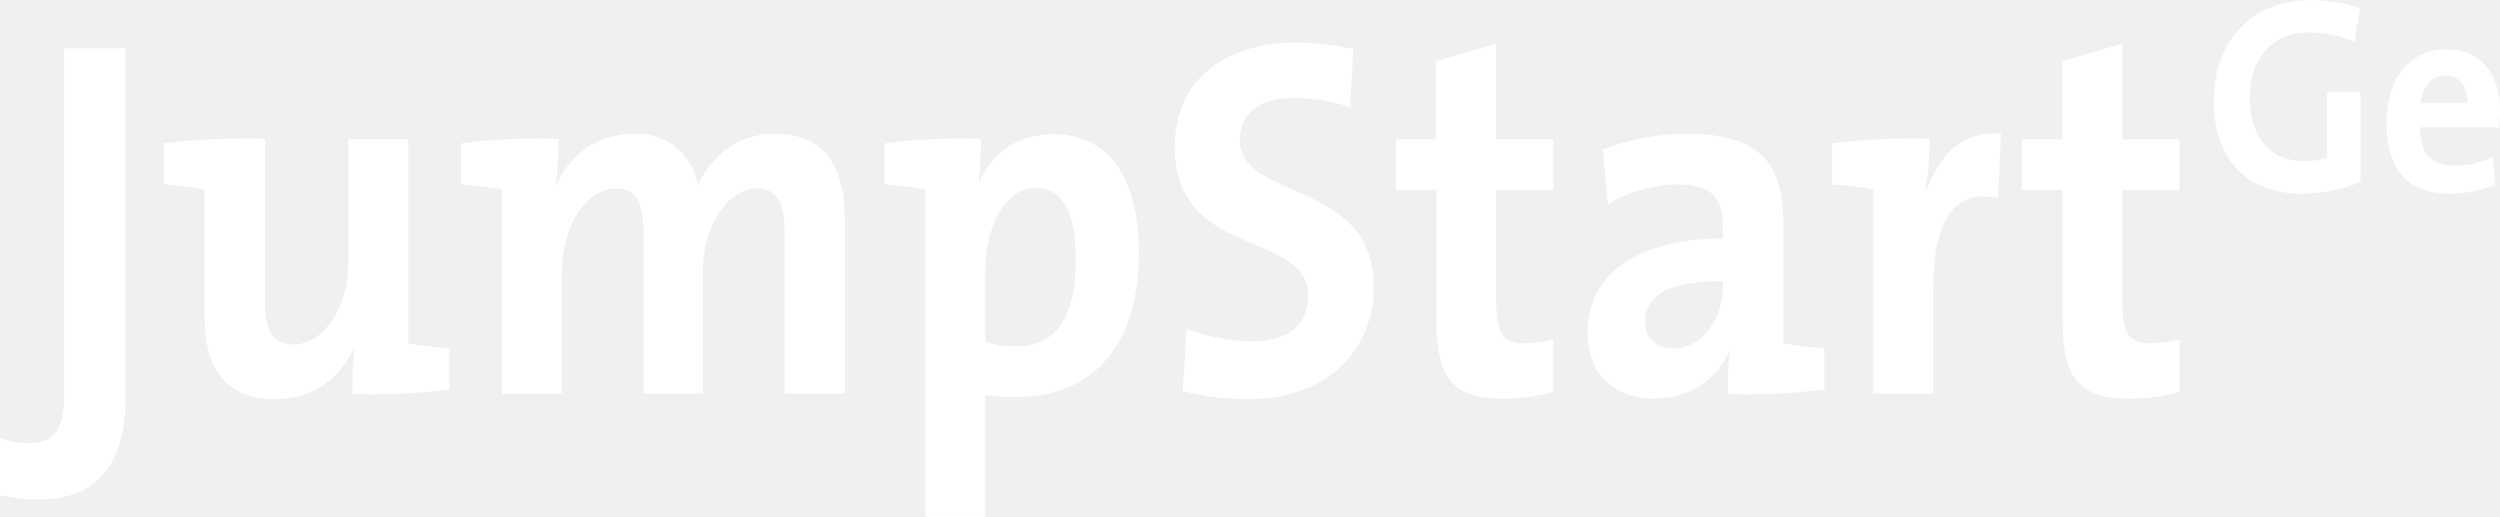
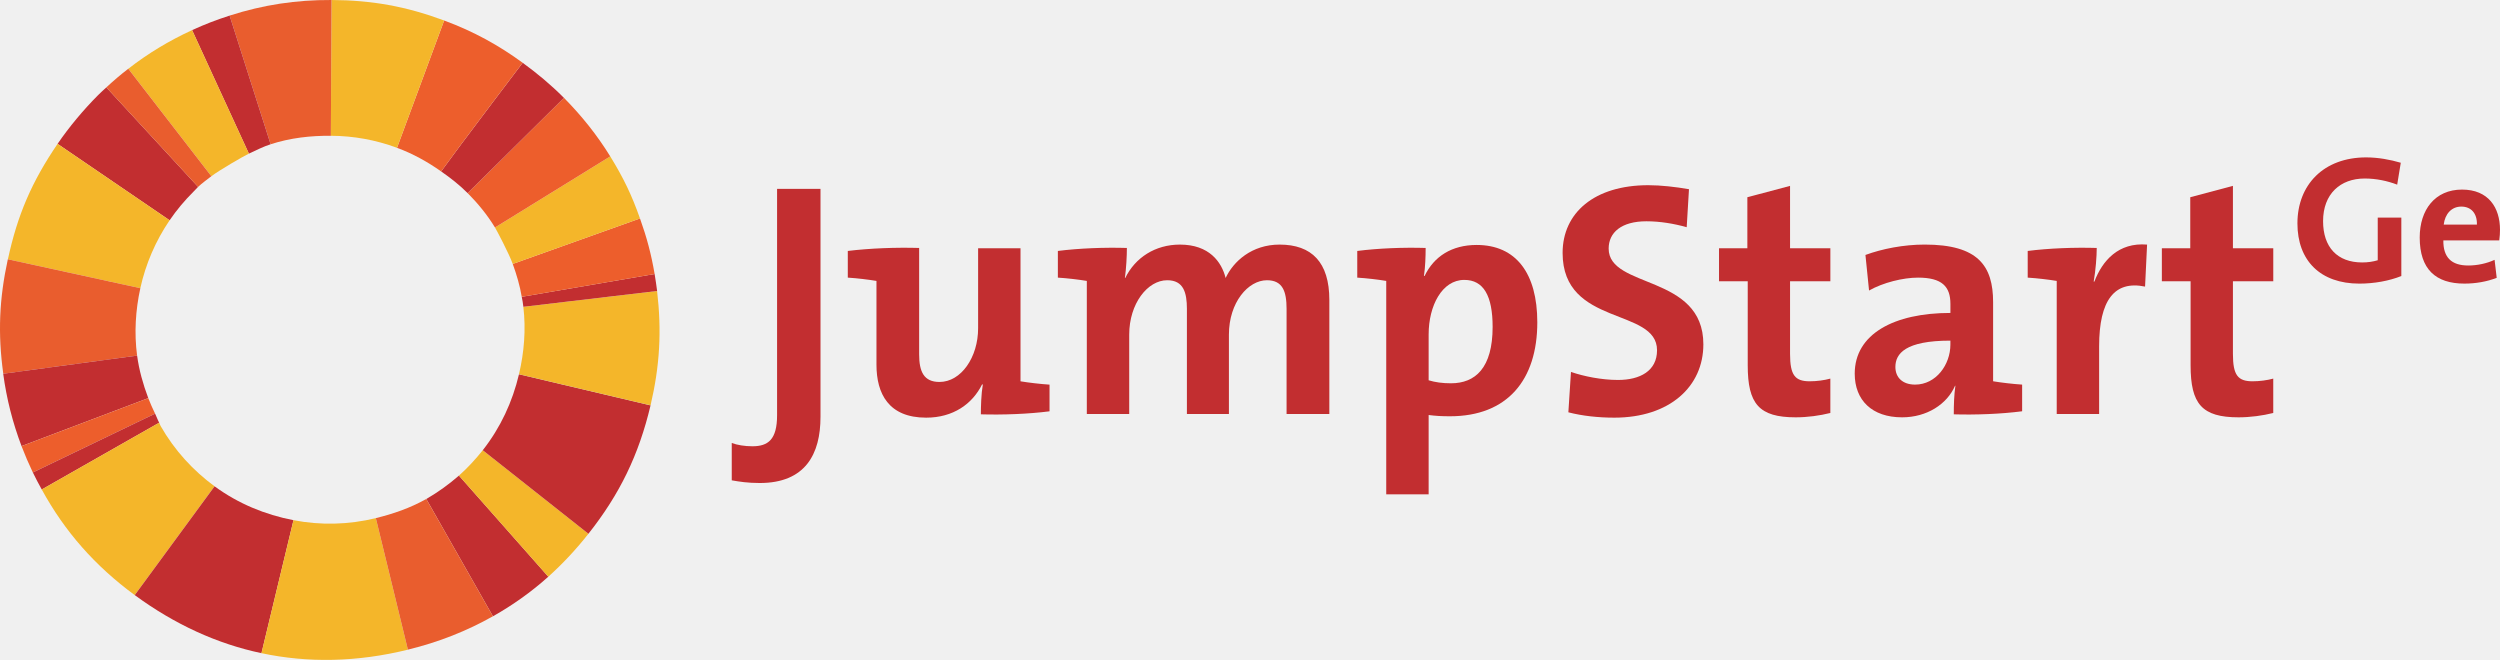
- <svg xmlns="http://www.w3.org/2000/svg" version="1.1" id="Layer_1" x="0px" y="0px" width="72.153px" height="14.915px" viewBox="0 0 72.153 14.915" enable-background="new 0 0 72.153 14.915" xml:space="preserve">
+ <svg xmlns="http://www.w3.org/2000/svg" version="1.1" id="Layer_1" x="0px" y="0px" width="135.074px" height="35.655px" viewBox="0 0 135.074 35.655" enable-background="new 0 0 135.074 35.655" xml:space="preserve">
  <g>
+     <g>
+       <path fill="none" d="M28.24,3.391c-1.109,1.471-2.229,2.934-3.32,4.4C26.011,6.324,27.13,4.861,28.24,3.391z" />
+       <path fill="none" d="M27.703,14.26c-0.199-0.557-0.887-1.857-0.959-1.969c-0.426-0.695-0.924-1.301-1.479-1.857    c-0.439-0.445-0.928-0.822-1.43-1.172c-0.744-0.523-1.539-0.965-2.385-1.275c-1.145-0.426-2.35-0.646-3.574-0.65l0.018-3.668    l-0.018,3.668c-1.092-0.008-2.186,0.111-3.256,0.459c-0.4,0.127-0.785,0.328-1.174,0.506c-0.271,0.123-1.641,0.922-2.027,1.221    c-0.242,0.189-0.492,0.365-0.717,0.576c-0.086,0.082-0.164,0.176-0.252,0.262c-0.48,0.479-0.91,0.99-1.287,1.543    c-0.762,1.121-1.293,2.361-1.582,3.67c-0.26,1.188-0.336,2.416-0.174,3.64c0.105,0.777,0.318,1.543,0.604,2.299    c0.109,0.285,0.236,0.564,0.369,0.838c0.08,0.162,0.133,0.33,0.221,0.488c0.033,0.059,0.043,0.123,0.076,0.178    c0.756,1.326,1.766,2.414,2.916,3.26c1.275,0.936,2.73,1.535,4.264,1.83c1.459,0.283,2.967,0.25,4.449-0.111    c0.928-0.227,1.846-0.539,2.723-1.033h0.004c0.639-0.369,1.225-0.795,1.764-1.264c0.473-0.42,0.9-0.887,1.287-1.371    c0.957-1.217,1.607-2.619,1.957-4.104v-0.004c0.279-1.186,0.383-2.414,0.236-3.642c-0.018-0.182-0.051-0.355-0.088-0.539    C28.091,15.441,27.916,14.846,27.703,14.26z" />
+       <path fill="#C22E30" d="M10.451,10.359c0.088-0.086,0.166-0.18,0.252-0.262L5.746,4.721C5.55,4.9,5.482,4.961,5.294,5.146    C4.521,5.92,3.726,6.869,3.111,7.773l6.053,4.129C9.541,11.35,9.97,10.838,10.451,10.359z" />
+       <path fill="#F4B62A" d="M9.164,11.902L3.111,7.773C1.72,9.814,0.947,11.6,0.427,14.01l0,0l7.154,1.562    C7.871,14.264,8.402,13.023,9.164,11.902z" />
+       <path fill="#E95D2E" d="M7.582,15.572L0.427,14.01H0.423c-0.467,2.146-0.545,4.012-0.246,6.183l7.23-0.98    C7.246,17.988,7.322,16.76,7.582,15.572z" />
+       <path fill="#C22E30" d="M7.408,19.212l-7.23,0.98H0.173c0.182,1.35,0.506,2.627,0.99,3.91l6.848-2.592    C7.726,20.755,7.513,19.99,7.408,19.212z" />
+       <path fill="#ED5E2C" d="M8.011,21.511l-6.848,2.592c0.191,0.498,0.381,0.936,0.611,1.424l6.605-3.178    C8.248,22.076,8.121,21.796,8.011,21.511z" />
+       <path fill="#C22E30" d="M8.38,22.349l-6.605,3.178c0.156,0.312,0.311,0.623,0.48,0.92c2.092-1.188,4.115-2.34,6.346-3.609    C8.513,22.679,8.46,22.511,8.38,22.349z" />
+       <path fill="#F4B62A" d="M8.677,23.015c-0.033-0.055-0.043-0.119-0.076-0.178c-2.23,1.27-4.254,2.422-6.346,3.609    c1.25,2.283,2.877,4.127,5.023,5.707l4.314-5.879C10.443,25.429,9.433,24.341,8.677,23.015z" />
+       <path fill="#C22E30" d="M11.593,26.275l-4.314,5.879h0.002c2.158,1.582,4.449,2.631,6.846,3.137    c0.574-2.396,1.152-4.789,1.73-7.186C14.324,27.81,12.869,27.21,11.593,26.275z" />
+       <path fill="#F4B62A" d="M15.857,28.105c-0.578,2.396-1.156,4.789-1.73,7.186c2.525,0.537,5.174,0.484,7.912-0.189l-1.732-7.107    C18.824,28.355,17.316,28.388,15.857,28.105z" />
+       <path fill="#C22E30" d="M23.033,26.96c1.193,2.1,2.385,4.199,3.6,6.338c1.066-0.6,2.066-1.309,2.992-2.139    c-1.611-1.824-3.217-3.643-4.828-5.463C24.257,26.166,23.671,26.591,23.033,26.96z" />
+       <path fill="#E95D2E" d="M23.029,26.96c-0.877,0.494-1.795,0.807-2.723,1.033l1.732,7.107c1.666-0.404,3.191-1.012,4.594-1.803    c-1.215-2.139-2.406-4.238-3.6-6.338H23.029z" />
+       <path fill="#F4B62A" d="M24.796,25.697c1.611,1.82,3.217,3.639,4.828,5.463c0.77-0.693,1.492-1.461,2.168-2.32l-5.709-4.514    C25.697,24.81,25.269,25.277,24.796,25.697z" />
+       <path fill="#C22E30" d="M26.083,24.326l5.709,4.514c1.701-2.152,2.725-4.271,3.357-6.938l-7.109-1.68    C27.691,21.707,27.041,23.109,26.083,24.326z" />
+       <path fill="#F4B62A" d="M35.503,15.723l-7.227,0.854c0.146,1.229,0.043,2.457-0.236,3.642l7.105,1.68l0.004,0.004    C35.648,19.763,35.757,17.91,35.503,15.723z" />
+       <polygon fill="#8F9292" points="28.041,20.218 28.041,20.222 35.15,21.902 35.146,21.898   " />
+       <path fill="#C22E30" d="M28.277,16.576l7.227-0.854c-0.033-0.256-0.09-0.656-0.135-0.918l-7.18,1.232    C28.226,16.221,28.259,16.395,28.277,16.576z" />
+       <path fill="#ED5E2C" d="M28.189,16.037l7.18-1.232c-0.184-1.076-0.422-1.973-0.791-3.002l-6.875,2.457    C27.916,14.846,28.091,15.441,28.189,16.037z" />
+       <path fill="#F4B62A" d="M27.703,14.26l6.875-2.457c-0.455-1.287-0.893-2.191-1.607-3.354l-6.227,3.842    C26.816,12.402,27.503,13.703,27.703,14.26z" />
+       <path fill="#ED5E2C" d="M26.744,12.291l6.227-3.842c-0.719-1.164-1.539-2.186-2.5-3.162l-5.205,5.146    C25.82,10.99,26.318,11.596,26.744,12.291z" />
+       <path fill="#C22E30" d="M23.835,9.262c0.502,0.35,0.99,0.727,1.43,1.172l5.205-5.146c-0.727-0.73-1.463-1.336-2.23-1.896    c-1.109,1.471-2.229,2.934-3.32,4.4C24.554,8.283,24.193,8.77,23.835,9.262z" />
+       <path fill="#ED5E2C" d="M23.835,9.262c0.357-0.492,0.719-0.979,1.084-1.471c1.092-1.467,2.211-2.93,3.32-4.4    c-1.279-0.934-2.631-1.688-4.242-2.283l-2.547,6.879C22.296,8.297,23.091,8.738,23.835,9.262z" />
+       <path fill="#F4B62A" d="M17.894,3.668l-0.018,3.668c1.225,0.004,2.43,0.225,3.574,0.65l2.547-6.879    C21.939,0.344,20.103,0.012,17.912,0l0,0l0,0L17.894,3.668z" />
+       <path fill="#E95D2E" d="M17.876,7.336l0.018-3.668L17.912,0l0,0c-1.918-0.008-3.682,0.258-5.506,0.842l2.215,6.953    C15.691,7.447,16.785,7.328,17.876,7.336z" />
+       <path fill="#C22E30" d="M14.621,7.795l-2.215-6.953c-0.777,0.254-1.283,0.449-2.027,0.785l3.068,6.674    C13.835,8.123,14.22,7.922,14.621,7.795z" />
+       <path fill="#F4B62A" d="M13.447,8.301l-3.068-6.674c-1.242,0.574-2.371,1.25-3.447,2.088l4.488,5.807    C11.806,9.223,13.175,8.424,13.447,8.301z" />
+       <path fill="#E95D2E" d="M11.419,9.521L6.931,3.715c-0.43,0.33-0.791,0.641-1.186,1.006l4.957,5.377    C10.927,9.887,11.177,9.711,11.419,9.521z" />
+     </g>
    <g>
      <g>
        <g>
-           <path fill="#FFFFFF" d="M1.144,14.413c-0.491,0-0.83-0.06-1.144-0.118v-1.652c0.219,0.089,0.519,0.146,0.843,0.146      c0.643,0,1.008-0.297,1.008-1.373V1.394h1.771v10.096C3.621,13.129,3.008,14.413,1.144,14.413z" />
-           <path fill="#FFFFFF" d="M10.165,11.373c0-0.342,0.014-0.902,0.08-1.315l-0.028-0.015c-0.396,0.87-1.181,1.479-2.284,1.479      c-1.535,0-2.027-1.066-2.027-2.347V5.467C5.578,5.408,5.127,5.348,4.734,5.321V4.141c0.898-0.119,1.973-0.164,2.912-0.134v4.709      c0,0.767,0.191,1.224,0.829,1.224c0.885,0,1.578-1.091,1.578-2.376V4.021h1.73V9.91c0.327,0.06,0.788,0.119,1.184,0.147v1.182      C12.111,11.357,11.063,11.402,10.165,11.373z" />
-           <path fill="#FFFFFF" d="M22.64,11.357V6.709c0-0.784-0.161-1.271-0.803-1.271c-0.761,0-1.549,0.976-1.549,2.408v3.512h-1.715      V6.709c0-0.725-0.136-1.271-0.805-1.271c-0.803,0-1.551,1.034-1.551,2.408v3.512h-1.729V5.467      c-0.325-0.059-0.786-0.119-1.182-0.146V4.141c0.856-0.119,1.919-0.164,2.816-0.134c0,0.354-0.027,0.899-0.082,1.329h0.014      c0.409-0.901,1.226-1.478,2.232-1.478c1.194,0,1.7,0.767,1.864,1.478c0.313-0.726,1.061-1.478,2.202-1.478      c1.31,0,2.03,0.782,2.03,2.451v5.048H22.64z" />
-           <path fill="#FFFFFF" d="M25.524,5.321V4.141c0.857-0.119,1.892-0.164,2.789-0.134c0,0.367-0.014,0.854-0.068,1.237h0.027      c0.379-0.854,1.103-1.37,2.124-1.37c1.604,0,2.474,1.253,2.474,3.425c0,2.554-1.222,4.161-3.562,4.161      c-0.328,0-0.588-0.016-0.871-0.058v3.513h-1.73V5.467C26.382,5.408,25.918,5.348,25.524,5.321z M29.892,5.424      c-0.912,0-1.455,1.149-1.455,2.406v2.037c0.271,0.088,0.557,0.131,0.912,0.131c0.992,0,1.699-0.677,1.699-2.493      C31.048,6.131,30.68,5.424,29.892,5.424z" />
-           <path fill="#FFFFFF" d="M36.013,11.521c-0.652,0-1.305-0.077-1.876-0.237l0.107-1.787c0.519,0.193,1.252,0.355,1.921,0.355      c0.896,0,1.591-0.399,1.591-1.315c0-1.904-3.854-1.032-3.854-4.309c0-1.771,1.294-2.999,3.499-2.999      c0.519,0,1.115,0.075,1.658,0.18L38.968,3.09c-0.519-0.16-1.089-0.265-1.646-0.265c-1.023,0-1.539,0.502-1.539,1.21      c0,1.787,3.864,1.122,3.864,4.238C39.647,10.146,38.271,11.521,36.013,11.521z" />
-           <path fill="#FFFFFF" d="M43.416,11.507c-1.499,0-1.96-0.594-1.96-2.304V5.482h-1.17V4.021h1.156V1.765l1.741-0.505v2.762h1.646      v1.461h-1.646V8.7c0,0.946,0.206,1.21,0.803,1.21c0.286,0,0.598-0.043,0.844-0.117v1.521      C44.396,11.432,43.891,11.507,43.416,11.507z" />
-           <path fill="#FFFFFF" d="M49.865,11.373c0-0.427,0.013-0.873,0.064-1.256l-0.011-0.015c-0.327,0.826-1.157,1.404-2.164,1.404      c-1.225,0-1.932-0.755-1.932-1.935c0-1.756,1.607-2.688,3.904-2.688V6.485c0-0.767-0.341-1.164-1.32-1.164      c-0.611,0-1.428,0.219-2,0.573L46.26,4.317c0.68-0.268,1.55-0.459,2.421-0.459c2.178,0,2.788,0.943,2.788,2.555V9.91      c0.328,0.06,0.792,0.119,1.186,0.147v1.182C51.797,11.357,50.749,11.402,49.865,11.373z M49.728,8.111      c-1.836,0-2.245,0.572-2.245,1.165c0,0.473,0.3,0.781,0.805,0.781c0.856,0,1.44-0.883,1.44-1.772V8.111z" />
-           <path fill="#FFFFFF" d="M55.574,5.498h0.027c0.327-0.932,0.981-1.741,2.149-1.64l-0.081,1.86      c-1.253-0.281-1.875,0.605-1.875,2.643v2.996h-1.73V5.467c-0.327-0.059-0.788-0.119-1.185-0.146V4.141      c0.857-0.119,1.908-0.164,2.816-0.134C55.696,4.391,55.655,4.981,55.574,5.498z" />
-           <path fill="#FFFFFF" d="M61.484,11.507c-1.495,0-1.956-0.594-1.956-2.304V5.482h-1.174V4.021h1.16V1.765l1.74-0.505v2.762h1.646      v1.461h-1.646V8.7c0,0.946,0.206,1.21,0.803,1.21c0.287,0,0.598-0.043,0.844-0.117v1.521      C62.468,11.432,61.963,11.507,61.484,11.507z" />
+           <path fill="#C22E30" d="M41.05,26.097c-0.65,0-1.1-0.072-1.514-0.145v-2.018c0.289,0.109,0.686,0.178,1.115,0.178      c0.85,0,1.334-0.361,1.334-1.674V10.205h2.346v12.322C44.332,24.529,43.517,26.097,41.05,26.097z" />
+           <path fill="#C22E30" d="M52.996,22.386c0-0.416,0.018-1.102,0.105-1.605l-0.037-0.018c-0.523,1.062-1.564,1.803-3.023,1.803      c-2.035,0-2.686-1.301-2.686-2.865v-4.523c-0.434-0.072-1.029-0.145-1.549-0.178v-1.441c1.188-0.145,2.611-0.199,3.855-0.162      v5.746c0,0.936,0.252,1.494,1.098,1.494c1.17,0,2.088-1.332,2.088-2.9v-4.322h2.291v7.187c0.436,0.072,1.045,0.145,1.568,0.18      v1.441C55.574,22.369,54.185,22.421,52.996,22.386z" />
+           <path fill="#C22E30" d="M69.513,22.369v-5.677c0-0.955-0.213-1.551-1.062-1.551c-1.008,0-2.053,1.189-2.053,2.939v4.289h-2.27      v-5.677c0-0.881-0.18-1.551-1.064-1.551c-1.062,0-2.053,1.262-2.053,2.939v4.289H58.72v-7.191      c-0.43-0.072-1.041-0.145-1.564-0.178v-1.441c1.135-0.145,2.539-0.199,3.729-0.162c0,0.43-0.035,1.098-0.107,1.623h0.018      c0.541-1.104,1.623-1.805,2.955-1.805c1.582,0,2.252,0.936,2.469,1.805c0.414-0.887,1.404-1.805,2.916-1.805      c1.734,0,2.688,0.955,2.688,2.992v6.162H69.513z" />
+           <path fill="#C22E30" d="M73.332,15v-1.441c1.135-0.145,2.506-0.199,3.695-0.162c0,0.447-0.02,1.043-0.092,1.51h0.037      c0.502-1.045,1.459-1.672,2.811-1.672c2.125,0,3.277,1.527,3.277,4.18c0,3.115-1.619,5.076-4.719,5.076      c-0.434,0-0.777-0.018-1.152-0.068v4.285h-2.291V15.178C74.466,15.105,73.853,15.033,73.332,15z M79.115,15.123      c-1.207,0-1.926,1.406-1.926,2.938v2.486c0.357,0.107,0.736,0.162,1.207,0.162c1.314,0,2.25-0.826,2.25-3.046      C80.646,15.986,80.16,15.123,79.115,15.123z" />
+           <path fill="#C22E30" d="M87.22,22.566c-0.863,0-1.729-0.094-2.482-0.289l0.141-2.182c0.686,0.238,1.658,0.434,2.543,0.434      c1.186,0,2.107-0.488,2.107-1.604c0-2.324-5.102-1.263-5.102-5.259c0-2.164,1.711-3.66,4.631-3.66      c0.688,0,1.479,0.092,2.197,0.217l-0.123,2.053c-0.686-0.193-1.441-0.32-2.178-0.32c-1.355,0-2.039,0.609-2.039,1.475      c0,2.182,5.117,1.369,5.117,5.173C92.033,20.886,90.21,22.566,87.22,22.566z" />
+           <path fill="#C22E30" d="M97.023,22.548c-1.984,0-2.594-0.723-2.594-2.811v-4.542h-1.551v-1.781h1.531v-2.758l2.307-0.613v3.371      h2.178v1.781h-2.178v3.927c0,1.156,0.271,1.479,1.062,1.479c0.379,0,0.791-0.055,1.115-0.145v1.857      C98.32,22.458,97.652,22.548,97.023,22.548z" />
+           <path fill="#C22E30" d="M105.562,22.386c0-0.521,0.018-1.066,0.086-1.533l-0.014-0.018c-0.434,1.008-1.533,1.713-2.865,1.713      c-1.623,0-2.559-0.922-2.559-2.359c0-2.146,2.127-3.281,5.17-3.281V16.42c0-0.936-0.451-1.42-1.748-1.42      c-0.811,0-1.891,0.268-2.648,0.697l-0.195-1.922c0.898-0.33,2.053-0.561,3.205-0.561c2.883,0,3.693,1.15,3.693,3.115v4.271      c0.434,0.072,1.047,0.145,1.568,0.18v1.441C108.121,22.369,106.732,22.421,105.562,22.386z M105.38,18.404      c-2.432,0-2.973,0.701-2.973,1.423c0,0.574,0.396,0.953,1.064,0.953c1.135,0,1.908-1.08,1.908-2.164V18.404z" />
+           <path fill="#C22E30" d="M113.121,15.215h0.037c0.434-1.137,1.301-2.127,2.848-2l-0.109,2.27      c-1.658-0.344-2.482,0.74-2.482,3.226v3.658h-2.291v-7.191c-0.434-0.072-1.045-0.145-1.568-0.178v-1.441      c1.135-0.145,2.525-0.199,3.73-0.162C113.285,13.861,113.23,14.584,113.121,15.215z" />
+           <path fill="#C22E30" d="M120.947,22.548c-1.979,0-2.59-0.723-2.59-2.811v-4.542h-1.553v-1.781h1.535v-2.758l2.305-0.613v3.371      h2.18v1.781h-2.18v3.927c0,1.156,0.271,1.479,1.062,1.479c0.379,0,0.791-0.055,1.117-0.145v1.857      C122.248,22.458,121.58,22.548,120.947,22.548z" />
        </g>
      </g>
-       <path fill="#FFFFFF" d="M67.958,1.207c-0.401-0.17-0.859-0.273-1.325-0.273c-0.989,0-1.698,0.675-1.698,1.889    c0,1.15,0.578,1.827,1.594,1.827c0.235,0,0.444-0.034,0.636-0.098V2.663h0.963v2.588c-0.496,0.216-1.11,0.337-1.711,0.337    c-1.585,0-2.527-1.013-2.527-2.668c0-1.705,1.067-2.92,2.804-2.92c0.494,0,0.984,0.099,1.413,0.234L67.958,1.207z" />
-       <path fill="#FFFFFF" d="M72.123,3.674h-2.282c-0.008,0.75,0.333,1.111,1.016,1.111c0.362,0,0.756-0.089,1.075-0.25l0.088,0.796    c-0.394,0.168-0.856,0.257-1.318,0.257c-1.172,0-1.823-0.635-1.823-2.041c0-1.223,0.623-2.121,1.728-2.121    c1.072,0,1.548,0.793,1.548,1.783C72.153,3.345,72.145,3.507,72.123,3.674z M70.575,2.179c-0.393,0-0.666,0.315-0.718,0.797h1.354    C71.226,2.478,70.974,2.179,70.575,2.179z" />
+       <path fill="#C22E30" d="M129.519,9.977c-0.531-0.205-1.139-0.332-1.756-0.332c-1.309,0-2.248,0.824-2.248,2.305    c0,1.402,0.766,2.23,2.111,2.23c0.311,0,0.588-0.043,0.842-0.119v-2.305h1.275v3.158c-0.658,0.264-1.471,0.41-2.266,0.41    c-2.1,0-3.348-1.234-3.348-3.254c0-2.082,1.414-3.566,3.713-3.566c0.652,0,1.303,0.123,1.871,0.289L129.519,9.977z" />
+       <path fill="#C22E30" d="M135.033,12.988h-3.02c-0.012,0.918,0.439,1.357,1.344,1.357c0.48,0,1-0.107,1.424-0.307l0.115,0.973    c-0.521,0.205-1.135,0.312-1.746,0.312c-1.549,0-2.414-0.775-2.414-2.492c0-1.492,0.824-2.588,2.287-2.588    c1.422,0,2.051,0.969,2.051,2.176C135.074,12.586,135.062,12.785,135.033,12.988z M132.984,11.162    c-0.52,0-0.881,0.387-0.951,0.973h1.793C133.845,11.527,133.511,11.162,132.984,11.162z" />
    </g>
  </g>
</svg>
